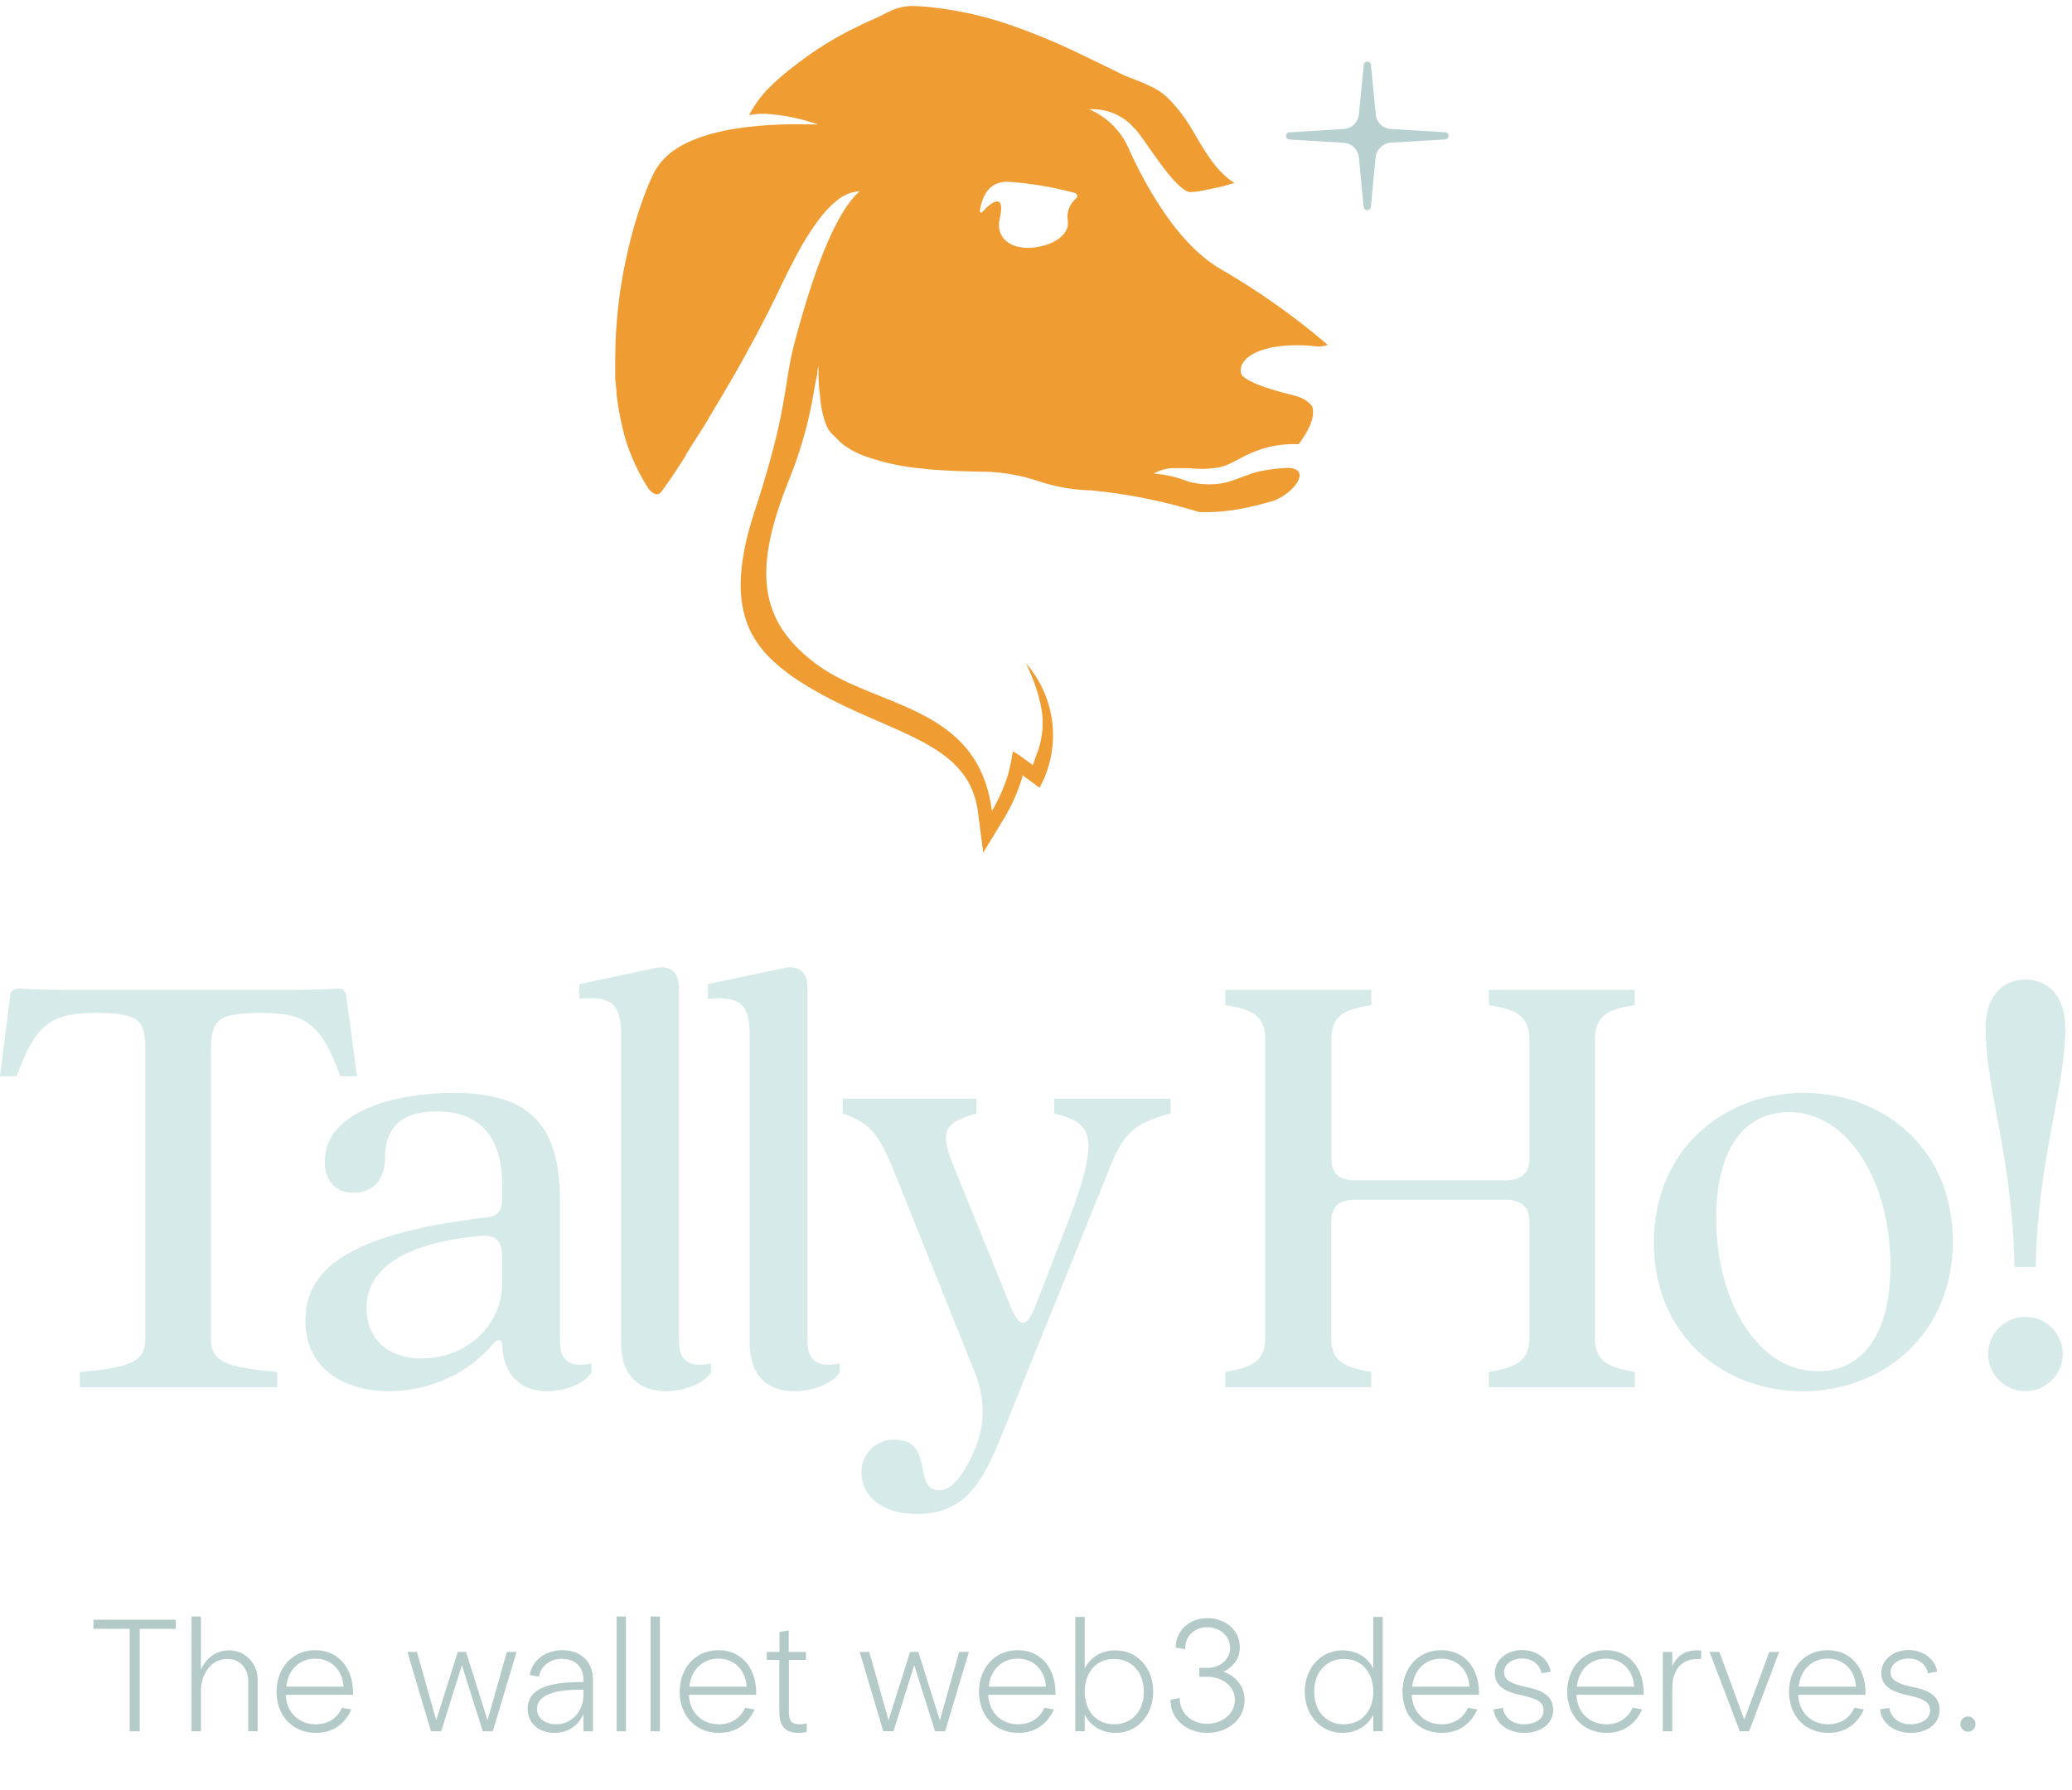
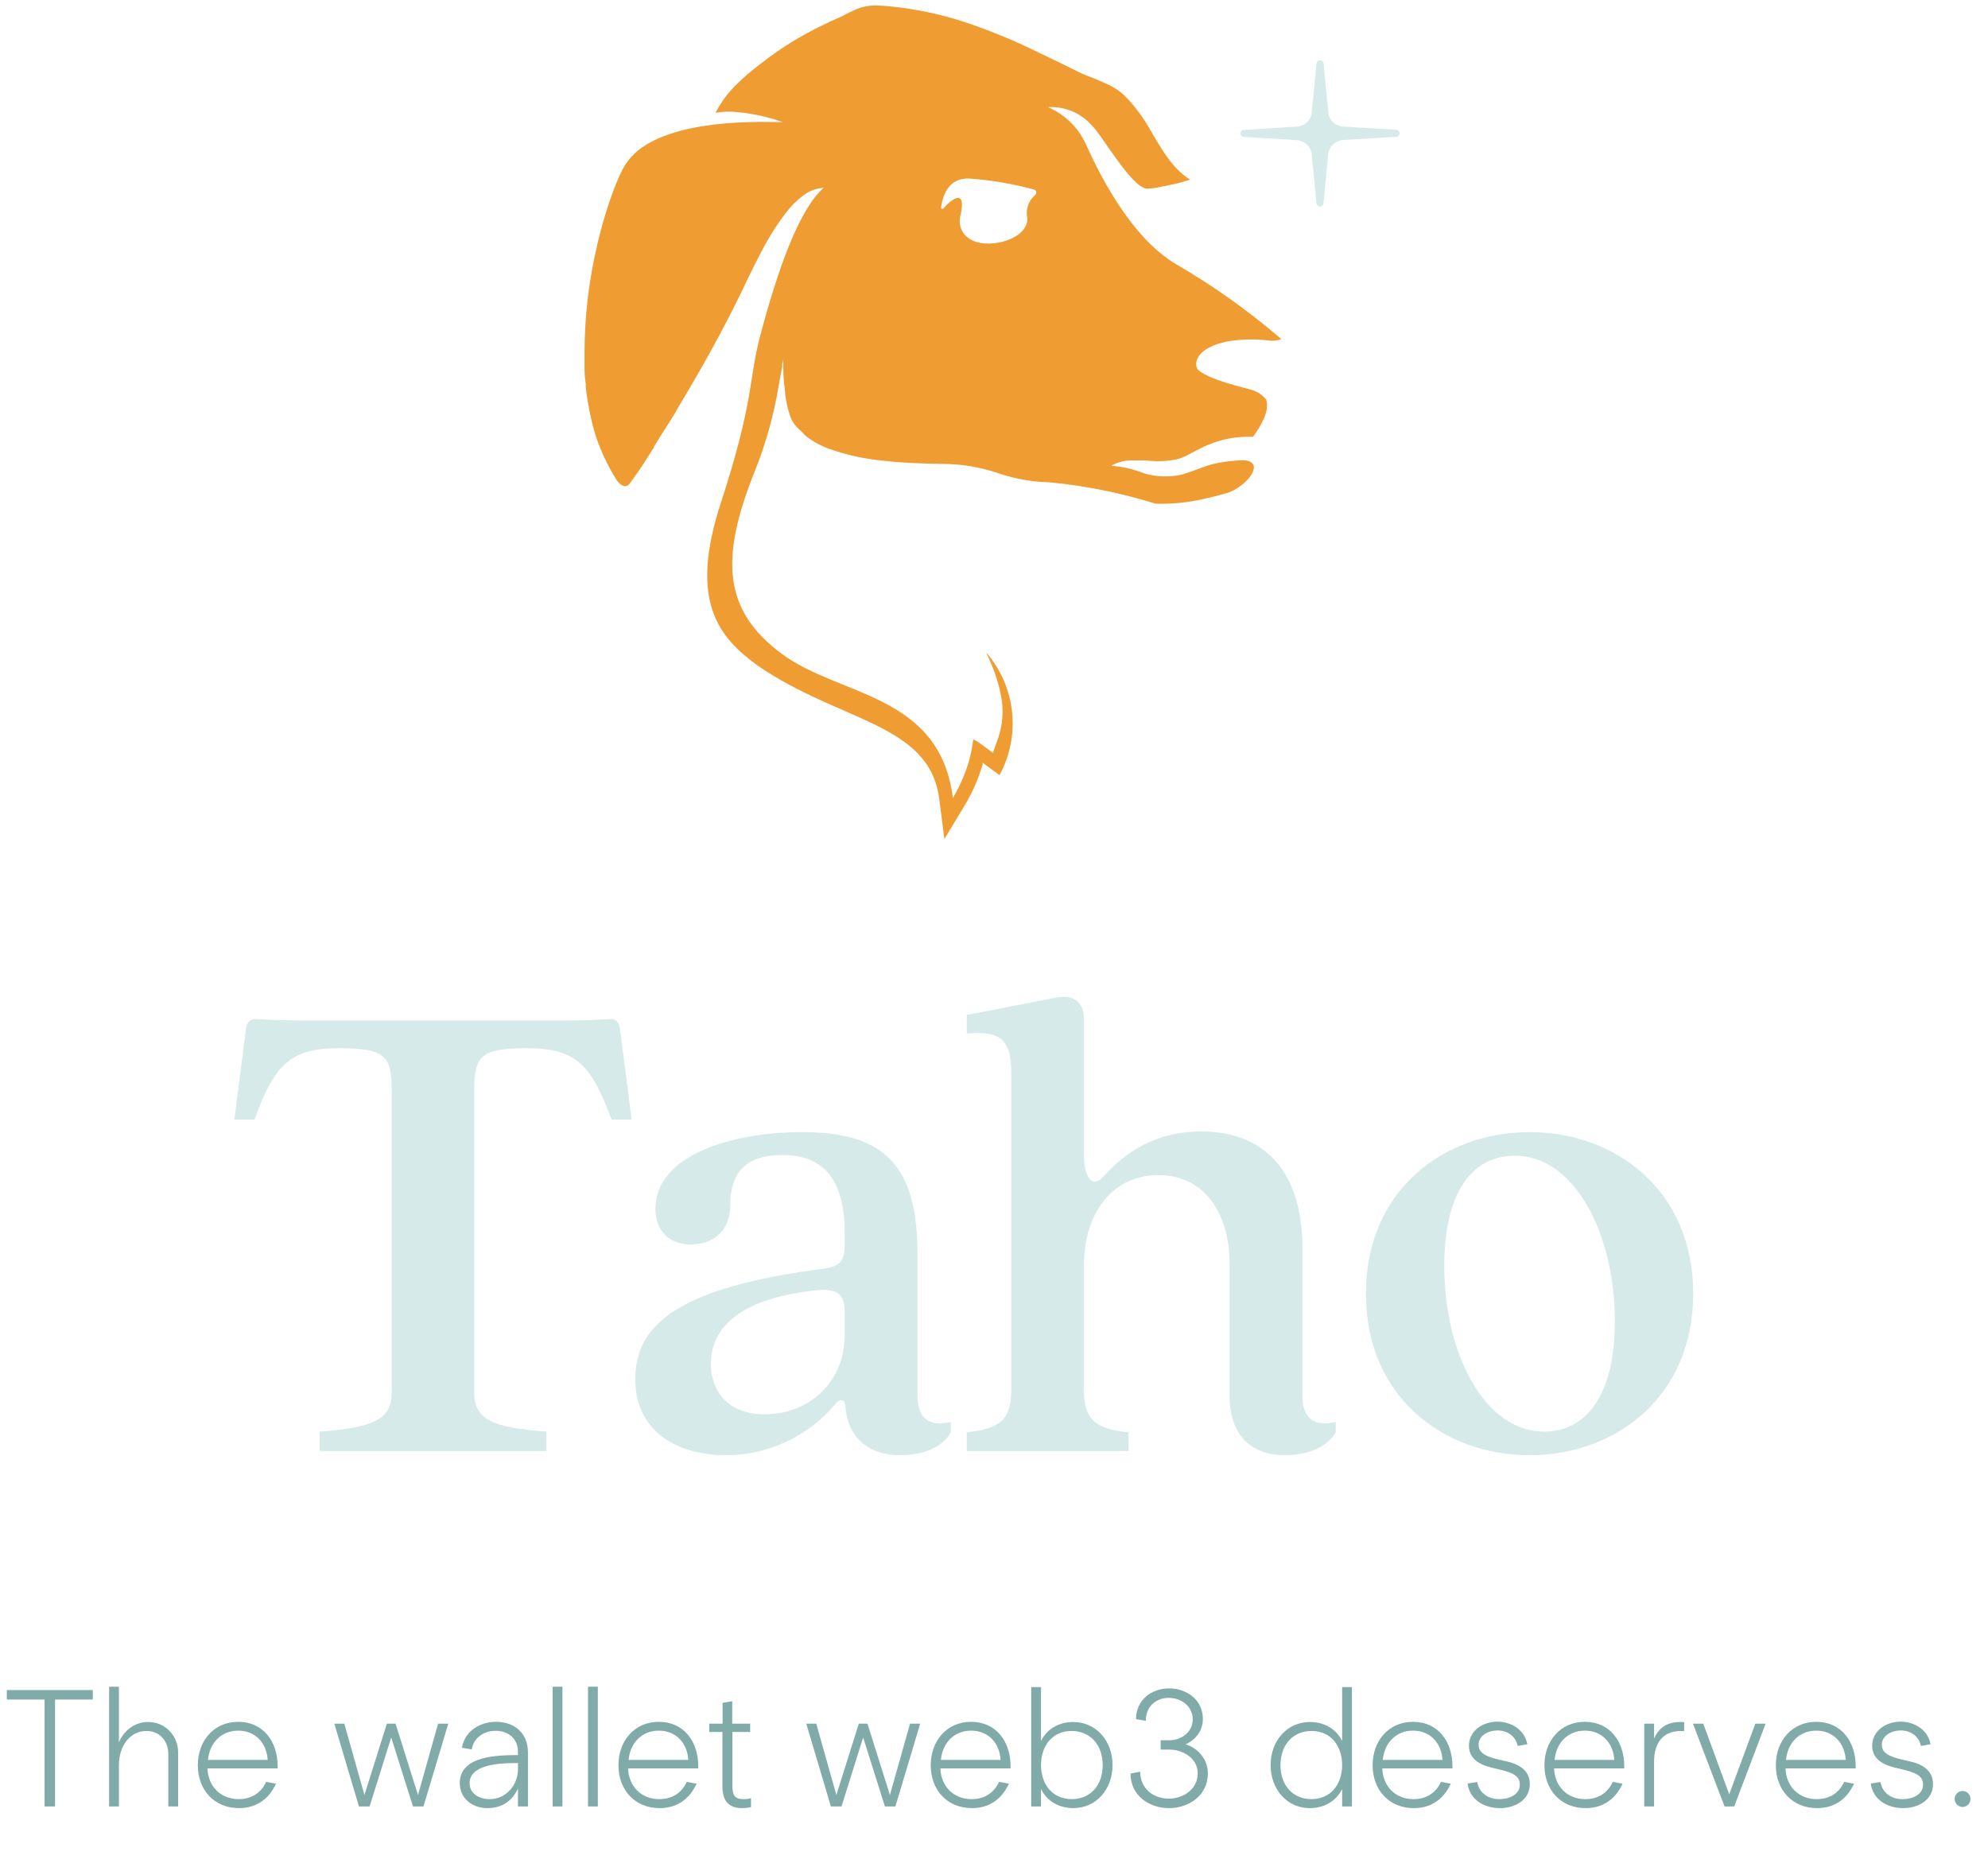
- <svg xmlns="http://www.w3.org/2000/svg" fill="none" height="247" viewBox="0 0 286 247" width="286">
-   <path clip-rule="evenodd" d="m85.727 185.323v-42.493c0-3.973-1.069-5.39-5.768-4.949v-2.028l10.467-2.21c2.043-.441 3.282.529 3.282 2.651v48.84c0 3.092 1.866 3.621 4.427 3.092v1.259c-1.062 1.587-3.725 2.563-6.211 2.563-3.516.013-6.198-1.952-6.198-6.725zm-65.666-.617c0 3.268-1.859 4.055-9.05 4.685v2.116h27.258v-2.116c-7.191-.624-9.139-1.417-9.139-4.685v-39.577c0-4.245.708-5.302 7.096-5.302 6.223 0 8.266 1.857 10.751 8.746h2.302l-1.505-11.221c-.016-.134-.059-.264-.127-.381-.067-.118-.158-.221-.266-.303-.108-.082-.231-.142-.362-.176-.132-.034-.268-.041-.403-.022-1.341.088-3.548.176-5.768.176h-32.476c-2.232 0-4.427-.088-5.692-.176-.734 0-1.176.252-1.265.882l-1.417 11.221h2.302c2.498-6.889 4.541-8.746 10.751-8.746 6.375 0 7.007 1.057 7.007 5.302zm46.851-16.612c-19.251 2.299-24.754 7.336-24.754 14.225 0 6.896 5.679 9.729 11.536 9.729 5.856 0 11.181-2.676 14.287-6.454.62-.794 1.328-.794 1.328.088.177 4.156 2.574 6.366 6.21 6.366 2.486 0 5.059-.976 6.122-2.563v-1.259c-2.574.529-4.345 0-4.345-3.092v-19.326c0-10.522-4.174-14.93-14.641-14.93-8.607 0-17.835 2.733-17.835 9.446 0 2.562 1.328 4.326 3.991 4.326 2.485 0 4.351-1.587 4.351-4.855 0-3.98 2.037-6.367 7.096-6.367 6.299 0 9.05 3.867 9.05 10.164v1.946c0 1.851-.797 2.38-2.397 2.556zm2.397 5.39v3.628c0 6.007-5.059 10.421-11.099 10.421-5.23 0-7.627-3.268-7.627-6.889 0-4.068 2.757-8.658 15.178-9.987 2.916-.353 3.548.8 3.548 2.827zm34.164-30.654v42.493c0 4.773 2.643 6.738 6.198 6.725 2.485 0 5.141-.976 6.21-2.563v-1.259c-2.561.529-4.427 0-4.427-3.092v-48.84c0-2.122-1.239-3.092-3.282-2.651l-10.467 2.21v2.028c4.699-.441 5.768.976 5.768 4.949zm15.438 60.427c-.014-.602.097-1.201.325-1.759.228-.559.569-1.064 1.001-1.486s.946-.751 1.511-.968c.565-.216 1.168-.314 1.773-.289 3.019 0 3.447 2.1 3.833 3.995.318 1.56.608 2.982 2.289 2.982 2.043 0 3.795-2.916 5.06-6.008 1.777-4.59.708-8.305-.532-11.221l-10.751-26.769c-2.22-5.39-3.282-6.624-7.096-8.035v-2.034h18.454v2.034c-4.793 1.411-5.148 2.557-2.839 8.035l7.633 18.822c1.151 2.739 2.125 2.739 3.283-.088l3.725-9.635c5.767-14.483 4.167-15.742-1.063-17.134v-2.034h16.058v2.034c-5.148 1.411-6.565 2.733-8.608 8.035l-14.596 36.139c-2.751 6.889-5.237 11.127-11.802 11.127-4.73 0-7.658-2.38-7.658-5.743zm101.24-18.551v-41.259c0-3.268 1.866-4.149 5.496-4.678v-2.123h-20.137v2.123c3.637.529 5.591 1.41 5.591 4.678v16.499c0 2.116-1.24 3.003-3.371 3.003h-20.674c-2.132 0-3.283-.887-3.283-3.003v-16.499c0-3.268 1.86-4.149 5.502-4.678v-2.123h-20.143v2.123c3.605.529 5.503 1.41 5.503 4.678v41.259c0 3.268-1.866 4.055-5.503 4.685v2.116h20.124v-2.116c-3.642-.624-5.502-1.417-5.502-4.685v-16.077c0-2.122 1.151-3.003 3.194-3.003h20.87c2.018 0 3.283.881 3.283 3.003v16.077c0 3.268-1.954 4.055-5.591 4.685v2.116h20.143v-2.116c-3.605-.624-5.502-1.417-5.502-4.685zm8.139-13.161c0-12.991 9.759-20.673 20.675-20.673s20.586 7.594 20.586 20.497c0 12.902-9.753 20.692-20.675 20.692s-20.586-7.62-20.586-20.516zm32.653 3.18c0-11.398-5.692-21.202-14.021-21.202-5.856 0-10.03 4.678-10.03 14.659 0 11.398 5.692 21.121 14.021 21.121 5.768 0 10.03-4.597 10.03-14.578zm18.632-39.495c-3.371 0-5.502 2.563-5.502 6.63 0 3.735.723 7.66 1.554 12.175 1.056 5.732 2.288 12.415 2.436 20.866h2.928c.163-8.436 1.418-15.111 2.495-20.837.851-4.527 1.591-8.461 1.591-12.204 0-4.067-2.131-6.63-5.502-6.63zm-3.613 48.027c-.964.943-1.515 2.226-1.535 3.571-.018 1.017.269 2.017.824 2.871.555.855 1.353 1.525 2.292 1.927s1.976.516 2.981.328c1.004-.188 1.93-.669 2.658-1.382.729-.713 1.228-1.626 1.434-2.623s.11-2.032-.277-2.974c-.387-.941-1.047-1.747-1.895-2.314-.849-.568-1.847-.871-2.869-.871-1.351-.003-2.649.524-3.613 1.467z" fill="#d6eae9" fill-rule="evenodd" />
-   <path d="m187.565 15.803.677-6.89c.02-.115.082-.219.172-.294.091-.075.205-.116.323-.116.119 0 .233.041.324.116.09.075.151.179.172.294l.661 6.874c.045.532.284 1.03.671 1.402.388.372.899.592 1.439.62l7.539.451c.117.021.222.081.298.171.076.089.117.203.117.319s-.041.23-.117.319c-.076.09-.181.15-.298.171l-7.555.451c-.536.038-1.042.261-1.428.631s-.627.863-.681 1.391l-.661 6.89c-.021.115-.082.219-.173.294-.091.075-.205.116-.323.116s-.233-.041-.324-.116c-.09-.075-.151-.179-.172-.294l-.661-6.874c-.051-.53-.292-1.024-.678-1.394-.387-.37-.894-.593-1.431-.627l-7.54-.451c-.116-.021-.222-.081-.298-.171-.076-.09-.117-.203-.117-.319s.041-.23.117-.32c.076-.09.182-.15.298-.171l7.54-.467c.537-.028 1.046-.246 1.433-.614s.627-.863.676-1.392z" fill="#b8d1d0" />
-   <path d="m175.571 47.95c1.897-.326 3.832-.384 5.745-.171.654.12 1.33.061 1.952-.171l-.236-.202c-4.517-3.847-9.38-7.277-14.529-10.249-6.847-3.95-11.459-13.873-12.812-16.875-1.071-2.327-2.978-4.178-5.352-5.194 1.161-.071 2.324.124 3.396.569 1.073.445 2.028 1.128 2.79 1.997 1.196.98 5.525 8.647 7.76 8.865.798-.029 1.591-.149 2.361-.358h.173l1.055-.249h.11l.834-.202 1.574-.451-.141-.093c-2.393-1.555-3.92-4.215-5.588-7.076-.878-1.532-1.935-2.957-3.148-4.246-.339-.361-.708-.694-1.102-.995-.404-.291-.83-.551-1.275-.778-.819-.404-1.574-.731-2.377-1.042-.803-.311-1.574-.591-2.156-.902l-2.22-1.089-4.47-2.146c-3.029-1.425-6.14-2.672-9.318-3.733-3.233-1.051-6.567-1.77-9.948-2.146-.873-.106-1.75-.168-2.629-.187-1.044-.008-2.077.216-3.022.653-.882.389-1.574.809-2.204 1.073-.63.264-1.574.684-2.298 1.058-3.064 1.455-5.957 3.239-8.626 5.319-1.389 1.021-2.695 2.15-3.903 3.375-1.018 1.07-1.881 2.274-2.566 3.577.721-.13 1.454-.188 2.188-.171 2.503.145 4.973.643 7.335 1.478-2.204 0-13.631-.607-19.723 3.437-1.171.779-2.141 1.817-2.833 3.033-.252.482-.582 1.182-.945 2.053-.046.127-.098.252-.157.373-1.055 2.731-1.912 5.532-2.566 8.383-1.176 4.95-1.773 10.017-1.779 15.101v2.349c0 .793.11 1.322.173 1.991v.42c.063.581.142 1.156.236 1.726l.095.544c.232 1.401.547 2.788.944 4.152.748 2.366 1.807 4.624 3.148 6.719.63.762 1.259 1.073 1.81.358l.394-.544c.457-.638 1.133-1.555 1.952-2.862l1.007-1.555v-.093l.96-1.555.22-.342c.708-1.135 1.574-2.38 2.298-3.717l.331-.544.976-1.649.283-.467 1.244-2.131.299-.513c.33-.591.661-1.182 1.007-1.773.11-.218.236-.435.362-.653l1.275-2.333c1.417-2.628 2.802-5.335 4.061-8.025.614-1.275 1.244-2.535 1.92-3.779.977-1.889 2.12-3.69 3.416-5.381.669-.871 1.446-1.655 2.314-2.333.856-.699 1.914-1.112 3.022-1.182-3.526 3.111-6.516 11.602-9.003 20.934-1.574 6.019-.819 8.943-5.462 23.127-4.612 13.904-.378 18.974 5.257 23.002 11.695 7.931 24.177 8.009 25.531 18.663l.724 5.583 2.928-4.821c1.05-1.766 1.88-3.652 2.471-5.615v-.264l2.377 1.742c1.488-2.715 2.105-5.812 1.771-8.881-.335-3.069-1.606-5.965-3.644-8.305.189.404.377.809.551 1.229.721 1.608 1.25 3.294 1.574 5.023.341 1.886.2 3.827-.41 5.646l-.771 2.162-1.873-1.369c-.282-.199-.582-.371-.897-.513-.142 1.049-.352 2.088-.63 3.11-.535 1.786-1.291 3.499-2.251 5.102-1.857-14.682-15.992-14.184-24.161-20.219-8.17-6.034-8.815-13.22-3.778-25.646 1.538-3.821 2.656-7.794 3.337-11.851.142-.918.315-1.82.519-2.722-.009-.13-.009-.259 0-.389l.142-.653c0 1.4 0 2.784.22 4.153.076 1.321.341 2.625.787 3.873.199.536.504 1.028.898 1.446.189.202.409.373.708.669.213.235.439.458.677.669 1.002.752 2.117 1.345 3.305 1.757 2.513.867 5.125 1.421 7.776 1.649 2.55.295 5.147.358 7.76.42h.394c2.712.016 5.403.473 7.964 1.353 2.291.759 4.684 1.174 7.099 1.229 5.082.484 10.099 1.49 14.97 3.002 2.076.062 4.153-.121 6.186-.544 1.432-.28 2.849-.653 4.25-1.073 3.148-1.322 5.32-4.915 1.023-4.432-1.011.064-2.016.199-3.007.404-1.432.28-2.865 1.026-4.722 1.555-1.747.393-3.566.345-5.289-.14-1.507-.602-3.1-.969-4.722-1.089.758-.426 1.602-.681 2.471-.747h2.503c1.475.184 2.97.121 4.423-.187 1.322-.373 2.692-1.369 4.376-2.037 1.642-.681 3.399-1.051 5.179-1.089h-.126 1.196c1.243-1.711 2.298-3.546 1.889-5.163-.481-.642-1.152-1.12-1.921-1.369-.944-.327-6.06-1.353-7.775-2.908-.63-1.026-.016-3.064 4.108-3.919zm-27.089-20.514c-.449.39-.784.891-.973 1.451-.188.56-.222 1.16-.098 1.737.142 1.82-2.062 3.266-4.722 3.546-3.416.373-5.241-1.555-4.722-3.857.897-3.795-1.07-2.551-2.393-1.026-.026.03-.061.051-.1.059s-.08.005-.117-.01c-.036-.016-.067-.042-.087-.076-.021-.034-.03-.073-.026-.113.567-3.904 2.88-4.059 3.919-4.059 3.124.22 6.219.74 9.24 1.555.077.031.143.082.193.148.049.066.08.144.088.225.008.082-.007.164-.042.238-.036.074-.091.137-.16.182z" fill="#ef9c32" />
-   <path d="m12.902 223.6v1.254h4.994v14.146h1.386v-14.146h4.994v-1.254zm18.702 4.224c-1.958 0-3.3 1.32-3.872 2.684v-7.348h-1.298v15.84h1.298v-5.5c0-2.42 1.408-4.488 3.652-4.488 1.826 0 2.882 1.408 2.882 3.058v6.93h1.298v-7.172c0-2.068-1.606-4.004-3.96-4.004zm17.127 5.852c0-3.256-1.892-5.874-5.214-5.874-3.256 0-5.346 2.552-5.346 5.742 0 3.256 2.156 5.676 5.456 5.676 2.266 0 3.938-1.166 4.884-3.234l-1.298-.242c-.682 1.496-1.98 2.288-3.63 2.288-2.398 0-4.048-1.694-4.136-4.07h9.284c0-.066 0-.22 0-.286zm-9.218-.836c.22-2.266 1.76-3.872 4.004-3.872 2.2 0 3.762 1.562 3.894 3.872zm30.446-4.796-2.662 9.438-2.97-9.438h-1.144l-2.97 9.438-2.662-9.438h-1.32l3.256 10.956h1.408l2.86-9.13 2.882 9.13h1.386l3.278-10.956zm7.663-.242c-2.222 0-4.158 1.298-4.51 3.432l1.298.22c.22-1.518 1.606-2.464 3.146-2.464 1.562 0 2.97.902 2.97 2.816v.396c-2.376.022-7.7-.022-7.7 3.696 0 2.046 1.65 3.322 3.652 3.322 2.09 0 3.366-1.1 4.048-2.596v2.376h1.32v-7.15c0-2.552-1.782-4.048-4.224-4.048zm2.904 6.27c0 2.046-1.54 3.96-3.74 3.96-1.364 0-2.662-.704-2.662-2.112 0-2.838 5.28-2.64 6.402-2.662zm5.881 4.928v-15.84h-1.298v15.84zm4.684 0v-15.84h-1.298v15.84zm13.285-5.324c0-3.256-1.892-5.874-5.214-5.874-3.256 0-5.346 2.552-5.346 5.742 0 3.256 2.156 5.676 5.456 5.676 2.266 0 3.938-1.166 4.884-3.234l-1.298-.242c-.682 1.496-1.98 2.288-3.63 2.288-2.398 0-4.048-1.694-4.136-4.07h9.284c0-.066 0-.22 0-.286zm-9.218-.836c.22-2.266 1.76-3.872 4.004-3.872 2.2 0 3.762 1.562 3.894 3.872zm16.087-3.696v-1.1h-2.376v-2.97l-1.276.22v2.75h-1.76v1.1h1.738v7.15c0 1.936.792 2.926 2.596 2.926.418 0 .792-.044 1.188-.132v-1.188c-.308.11-.66.132-.968.132-1.298 0-1.496-.616-1.496-1.914v-6.974zm21.148-1.1-2.662 9.438-2.97-9.438h-1.144l-2.97 9.438-2.662-9.438h-1.32l3.256 10.956h1.408l2.86-9.13 2.882 9.13h1.386l3.278-10.956zm13.298 5.632c0-3.256-1.892-5.874-5.214-5.874-3.256 0-5.346 2.552-5.346 5.742 0 3.256 2.156 5.676 5.456 5.676 2.266 0 3.938-1.166 4.884-3.234l-1.298-.242c-.682 1.496-1.98 2.288-3.63 2.288-2.398 0-4.048-1.694-4.136-4.07h9.284c0-.066 0-.22 0-.286zm-9.218-.836c.22-2.266 1.76-3.872 4.004-3.872 2.2 0 3.762 1.562 3.894 3.872zm11.951 6.16h1.298v-2.31c.814 1.672 2.464 2.53 4.268 2.53 3.036 0 5.192-2.486 5.192-5.698 0-3.19-2.156-5.698-5.214-5.698-1.76 0-3.432.836-4.246 2.508v-7.128h-1.298zm1.298-5.478c0-2.508 1.474-4.51 4.048-4.51 2.508 0 4.114 1.892 4.114 4.532s-1.628 4.488-4.092 4.488c-2.596 0-4.07-2.002-4.07-4.51zm11.842 1.122c0 2.926 2.464 4.576 5.082 4.576 2.596 0 5.148-1.65 5.148-4.576 0-1.848-1.254-3.344-2.948-3.872 1.452-.616 2.288-1.936 2.288-3.344 0-2.552-2.156-4.048-4.466-4.048-2.332 0-4.378 1.54-4.378 4.07l1.298.22c-.022-1.804 1.254-3.036 3.036-3.036 1.65 0 3.168 1.1 3.168 2.86 0 1.65-1.496 2.75-3.08 2.75h-1.166v1.232h1.144c1.826 0 3.762 1.144 3.762 3.146 0 2.09-1.892 3.344-3.828 3.344-2.046 0-3.784-1.342-3.784-3.564zm29.292-11.44h-1.298v7.128c-.814-1.672-2.486-2.508-4.246-2.508-3.058 0-5.214 2.508-5.214 5.698 0 3.212 2.156 5.698 5.192 5.698 1.804 0 3.454-.858 4.268-2.53v2.31h1.298zm-1.298 10.318c0 2.508-1.474 4.51-4.07 4.51-2.464 0-4.092-1.848-4.092-4.488s1.606-4.532 4.114-4.532c2.574 0 4.048 2.002 4.048 4.51zm14.592.154c0-3.256-1.892-5.874-5.214-5.874-3.256 0-5.346 2.552-5.346 5.742 0 3.256 2.156 5.676 5.456 5.676 2.266 0 3.938-1.166 4.884-3.234l-1.298-.242c-.682 1.496-1.98 2.288-3.63 2.288-2.398 0-4.048-1.694-4.136-4.07h9.284c0-.066 0-.22 0-.286zm-9.218-.836c.22-2.266 1.76-3.872 4.004-3.872 2.2 0 3.762 1.562 3.894 3.872zm12.677-2.002c0-1.232 1.298-1.892 2.508-1.892 1.276 0 2.398.726 2.662 2.046l1.276-.22c-.33-1.892-2.112-2.992-3.96-2.992-1.958 0-3.762 1.232-3.762 3.19 0 2.178 2.222 2.728 3.52 3.014 2.046.462 3.212.858 3.212 2.112 0 1.43-1.54 1.936-2.706 1.936-1.474 0-2.684-.814-2.926-2.266l-1.276.198c.264 2.2 2.265 3.256 4.268 3.256 2.024 0 3.96-1.078 3.96-3.19 0-2.354-2.42-2.86-3.454-3.08-2.09-.462-3.322-.88-3.322-2.112zm19.271 2.838c0-3.256-1.892-5.874-5.214-5.874-3.256 0-5.346 2.552-5.346 5.742 0 3.256 2.156 5.676 5.456 5.676 2.266 0 3.938-1.166 4.884-3.234l-1.298-.242c-.682 1.496-1.98 2.288-3.63 2.288-2.398 0-4.048-1.694-4.136-4.07h9.284c0-.066 0-.22 0-.286zm-9.218-.836c.22-2.266 1.76-3.872 4.004-3.872 2.2 0 3.762 1.562 3.894 3.872zm17.143-4.972c-.154-.044-.352-.044-.528-.044-1.672 0-2.816.726-3.454 2.2v-1.98h-1.298v10.956h1.298v-5.94c0-2.464 1.21-4.246 3.982-4.026zm9.414.176-3.454 9.35-3.432-9.35h-1.364l4.18 10.956h1.276l4.158-10.956zm13.276 5.632c0-3.256-1.892-5.874-5.214-5.874-3.256 0-5.346 2.552-5.346 5.742 0 3.256 2.156 5.676 5.456 5.676 2.266 0 3.938-1.166 4.884-3.234l-1.298-.242c-.682 1.496-1.98 2.288-3.63 2.288-2.398 0-4.048-1.694-4.136-4.07h9.284c0-.066 0-.22 0-.286zm-9.218-.836c.22-2.266 1.76-3.872 4.004-3.872 2.2 0 3.762 1.562 3.894 3.872zm12.677-2.002c0-1.232 1.298-1.892 2.508-1.892 1.276 0 2.398.726 2.662 2.046l1.276-.22c-.33-1.892-2.112-2.992-3.96-2.992-1.958 0-3.762 1.232-3.762 3.19 0 2.178 2.222 2.728 3.52 3.014 2.046.462 3.212.858 3.212 2.112 0 1.43-1.54 1.936-2.706 1.936-1.474 0-2.684-.814-2.926-2.266l-1.276.198c.264 2.2 2.266 3.256 4.268 3.256 2.024 0 3.96-1.078 3.96-3.19 0-2.354-2.42-2.86-3.454-3.08-2.09-.462-3.322-.88-3.322-2.112zm10.692 8.228c.572 0 1.034-.484 1.034-1.056 0-.594-.462-1.056-1.034-1.056s-1.056.462-1.056 1.056c0 .572.484 1.056 1.056 1.056z" fill="#b4cac9" />
+ <svg xmlns="http://www.w3.org/2000/svg" width="263" height="247" viewBox="0 0 263 247" fill="none">
+   <path d="M0.902 223.6V224.854H5.896V239H7.282V224.854H12.276V223.6H0.902ZM19.604 227.824C17.646 227.824 16.304 229.144 15.732 230.508V223.16H14.434V239H15.732V233.5C15.732 231.08 17.14 229.012 19.384 229.012C21.21 229.012 22.266 230.42 22.266 232.07V239H23.564V231.828C23.564 229.76 21.958 227.824 19.604 227.824ZM36.731 233.676C36.731 230.42 34.839 227.802 31.517 227.802C28.261 227.802 26.171 230.354 26.171 233.544C26.171 236.8 28.327 239.22 31.627 239.22C33.893 239.22 35.565 238.054 36.511 235.986L35.213 235.744C34.531 237.24 33.233 238.032 31.583 238.032C29.185 238.032 27.535 236.338 27.447 233.962H36.731C36.731 233.896 36.731 233.742 36.731 233.676ZM27.513 232.84C27.733 230.574 29.273 228.968 31.517 228.968C33.717 228.968 35.279 230.53 35.411 232.84H27.513ZM57.959 228.044L55.297 237.482L52.327 228.044H51.183L48.213 237.482L45.551 228.044H44.231L47.487 239H48.895L51.755 229.87L54.637 239H56.023L59.301 228.044H57.959ZM65.621 227.802C63.4 227.802 61.464 229.1 61.111 231.234L62.41 231.454C62.63 229.936 64.016 228.99 65.555 228.99C67.118 228.99 68.525 229.892 68.525 231.806V232.202C66.15 232.224 60.825 232.18 60.825 235.898C60.825 237.944 62.475 239.22 64.478 239.22C66.567 239.22 67.844 238.12 68.525 236.624V239H69.846V231.85C69.846 229.298 68.064 227.802 65.621 227.802ZM68.525 234.072C68.525 236.118 66.986 238.032 64.785 238.032C63.422 238.032 62.123 237.328 62.123 235.92C62.123 233.082 67.403 233.28 68.525 233.258V234.072ZM74.406 239V223.16H73.108V239H74.406ZM79.09 239V223.16H77.792V239H79.09ZM92.375 233.676C92.375 230.42 90.483 227.802 87.161 227.802C83.905 227.802 81.815 230.354 81.815 233.544C81.815 236.8 83.971 239.22 87.271 239.22C89.537 239.22 91.209 238.054 92.155 235.986L90.857 235.744C90.175 237.24 88.877 238.032 87.227 238.032C84.829 238.032 83.179 236.338 83.091 233.962H92.375C92.375 233.896 92.375 233.742 92.375 233.676ZM83.157 232.84C83.377 230.574 84.917 228.968 87.161 228.968C89.361 228.968 90.923 230.53 91.055 232.84H83.157ZM99.244 229.144V228.044H96.868V225.074L95.592 225.294V228.044H93.832V229.144H95.57V236.294C95.57 238.23 96.362 239.22 98.166 239.22C98.584 239.22 98.958 239.176 99.354 239.088V237.9C99.046 238.01 98.694 238.032 98.386 238.032C97.088 238.032 96.89 237.416 96.89 236.118V229.144H99.244ZM120.392 228.044L117.73 237.482L114.76 228.044H113.616L110.646 237.482L107.984 228.044H106.664L109.92 239H111.328L114.188 229.87L117.07 239H118.456L121.734 228.044H120.392ZM133.69 233.676C133.69 230.42 131.798 227.802 128.476 227.802C125.22 227.802 123.13 230.354 123.13 233.544C123.13 236.8 125.286 239.22 128.586 239.22C130.852 239.22 132.524 238.054 133.47 235.986L132.172 235.744C131.49 237.24 130.192 238.032 128.542 238.032C126.144 238.032 124.494 236.338 124.406 233.962H133.69C133.69 233.896 133.69 233.742 133.69 233.676ZM124.472 232.84C124.692 230.574 126.232 228.968 128.476 228.968C130.676 228.968 132.238 230.53 132.37 232.84H124.472ZM136.423 239H137.721V236.69C138.535 238.362 140.185 239.22 141.989 239.22C145.025 239.22 147.181 236.734 147.181 233.522C147.181 230.332 145.025 227.824 141.967 227.824C140.207 227.824 138.535 228.66 137.721 230.332V223.204H136.423V239ZM137.721 233.522C137.721 231.014 139.195 229.012 141.769 229.012C144.277 229.012 145.883 230.904 145.883 233.544C145.883 236.184 144.255 238.032 141.791 238.032C139.195 238.032 137.721 236.03 137.721 233.522ZM149.563 234.644C149.563 237.57 152.027 239.22 154.645 239.22C157.241 239.22 159.793 237.57 159.793 234.644C159.793 232.796 158.539 231.3 156.845 230.772C158.297 230.156 159.133 228.836 159.133 227.428C159.133 224.876 156.977 223.38 154.667 223.38C152.335 223.38 150.289 224.92 150.289 227.45L151.587 227.67C151.565 225.866 152.841 224.634 154.623 224.634C156.273 224.634 157.791 225.734 157.791 227.494C157.791 229.144 156.295 230.244 154.711 230.244H153.545V231.476H154.689C156.515 231.476 158.451 232.62 158.451 234.622C158.451 236.712 156.559 237.966 154.623 237.966C152.577 237.966 150.839 236.624 150.839 234.402L149.563 234.644ZM178.855 223.204H177.557V230.332C176.743 228.66 175.071 227.824 173.311 227.824C170.253 227.824 168.097 230.332 168.097 233.522C168.097 236.734 170.253 239.22 173.289 239.22C175.093 239.22 176.743 238.362 177.557 236.69V239H178.855V223.204ZM177.557 233.522C177.557 236.03 176.083 238.032 173.487 238.032C171.023 238.032 169.395 236.184 169.395 233.544C169.395 230.904 171.001 229.012 173.509 229.012C176.083 229.012 177.557 231.014 177.557 233.522ZM192.149 233.676C192.149 230.42 190.257 227.802 186.935 227.802C183.679 227.802 181.589 230.354 181.589 233.544C181.589 236.8 183.745 239.22 187.045 239.22C189.311 239.22 190.983 238.054 191.929 235.986L190.631 235.744C189.949 237.24 188.651 238.032 187.001 238.032C184.603 238.032 182.953 236.338 182.865 233.962H192.149C192.149 233.896 192.149 233.742 192.149 233.676ZM182.931 232.84C183.151 230.574 184.691 228.968 186.935 228.968C189.135 228.968 190.697 230.53 190.829 232.84H182.931ZM195.608 230.838C195.608 229.606 196.906 228.946 198.116 228.946C199.392 228.946 200.514 229.672 200.778 230.992L202.054 230.772C201.724 228.88 199.942 227.78 198.094 227.78C196.136 227.78 194.332 229.012 194.332 230.97C194.332 233.148 196.554 233.698 197.852 233.984C199.898 234.446 201.064 234.842 201.064 236.096C201.064 237.526 199.524 238.032 198.358 238.032C196.884 238.032 195.674 237.218 195.432 235.766L194.156 235.964C194.42 238.164 196.421 239.22 198.424 239.22C200.448 239.22 202.384 238.142 202.384 236.03C202.384 233.676 199.964 233.17 198.93 232.95C196.84 232.488 195.608 232.07 195.608 230.838ZM214.879 233.676C214.879 230.42 212.987 227.802 209.665 227.802C206.409 227.802 204.319 230.354 204.319 233.544C204.319 236.8 206.475 239.22 209.775 239.22C212.041 239.22 213.713 238.054 214.659 235.986L213.361 235.744C212.679 237.24 211.381 238.032 209.731 238.032C207.333 238.032 205.683 236.338 205.595 233.962H214.879C214.879 233.896 214.879 233.742 214.879 233.676ZM205.661 232.84C205.881 230.574 207.421 228.968 209.665 228.968C211.865 228.968 213.427 230.53 213.559 232.84H205.661ZM222.804 227.868C222.65 227.824 222.452 227.824 222.276 227.824C220.604 227.824 219.46 228.55 218.822 230.024V228.044H217.524V239H218.822V233.06C218.822 230.596 220.032 228.814 222.804 229.034V227.868ZM232.218 228.044L228.764 237.394L225.332 228.044H223.968L228.148 239H229.424L233.582 228.044H232.218ZM245.494 233.676C245.494 230.42 243.602 227.802 240.28 227.802C237.024 227.802 234.934 230.354 234.934 233.544C234.934 236.8 237.09 239.22 240.39 239.22C242.656 239.22 244.328 238.054 245.274 235.986L243.976 235.744C243.294 237.24 241.996 238.032 240.346 238.032C237.948 238.032 236.298 236.338 236.21 233.962H245.494C245.494 233.896 245.494 233.742 245.494 233.676ZM236.276 232.84C236.496 230.574 238.036 228.968 240.28 228.968C242.48 228.968 244.042 230.53 244.174 232.84H236.276ZM248.953 230.838C248.953 229.606 250.251 228.946 251.461 228.946C252.737 228.946 253.859 229.672 254.123 230.992L255.399 230.772C255.069 228.88 253.287 227.78 251.439 227.78C249.481 227.78 247.677 229.012 247.677 230.97C247.677 233.148 249.899 233.698 251.197 233.984C253.243 234.446 254.409 234.842 254.409 236.096C254.409 237.526 252.869 238.032 251.703 238.032C250.229 238.032 249.019 237.218 248.777 235.766L247.501 235.964C247.765 238.164 249.767 239.22 251.769 239.22C253.793 239.22 255.729 238.142 255.729 236.03C255.729 233.676 253.309 233.17 252.275 232.95C250.185 232.488 248.953 232.07 248.953 230.838ZM259.645 239.066C260.217 239.066 260.679 238.582 260.679 238.01C260.679 237.416 260.217 236.954 259.645 236.954C259.073 236.954 258.589 237.416 258.589 238.01C258.589 238.582 259.073 239.066 259.645 239.066Z" fill="#81ABA8" />
+   <path d="M42.283 191.978H72.279V189.41C64.849 188.859 62.739 187.667 62.739 184.181V144.369C62.739 139.691 63.565 138.682 69.711 138.682C76.224 138.682 78.242 140.883 80.902 148.13H83.562L82.003 136.022C81.911 135.196 81.361 134.737 80.535 134.829C79.251 134.921 77.049 135.013 74.848 135.013H39.806C37.605 135.013 35.311 134.921 34.027 134.829C33.202 134.737 32.651 135.196 32.559 136.022L31 148.13H33.66C36.321 140.883 38.339 138.682 44.852 138.682C50.998 138.682 51.823 139.691 51.823 144.369V184.181C51.823 187.667 49.713 188.859 42.283 189.41V191.978Z" fill="#D6EAE9" />
+   <path d="M96.06 192.529C102.298 192.529 107.435 189.41 110.37 185.924C111.104 184.915 111.838 185.098 111.838 186.107C112.113 189.868 114.59 192.529 119.085 192.529C121.837 192.529 124.681 191.611 125.781 189.501V188.125C123.121 188.768 121.378 187.85 121.378 184.64V165.835C121.378 154.093 116.883 149.781 106.151 149.781C96.611 149.781 86.704 152.9 86.704 159.964C86.704 162.624 88.355 164.642 91.382 164.642C94.226 164.642 96.611 162.991 96.611 159.413C96.611 155.377 98.445 152.809 103.491 152.809C109.27 152.809 111.746 156.478 111.746 163.083V164.734C111.746 166.935 111.013 167.577 108.903 167.853C90.006 170.329 84.043 175.1 84.043 182.438C84.043 189.593 89.823 192.529 96.06 192.529ZM101.197 187.116C96.244 187.116 94.042 183.998 94.042 180.42C94.042 176.567 96.611 171.889 108.077 170.696C111.104 170.421 111.746 171.522 111.746 173.632V176.659C111.746 182.713 107.16 187.116 101.197 187.116Z" fill="#D6EAE9" />
+   <path d="M170.011 192.529C172.672 192.529 175.515 191.611 176.708 189.501V188.125C174.048 188.768 172.305 187.85 172.305 184.64V165.192C172.305 153.359 165.7 149.69 159.004 149.69C151.481 149.69 147.629 153.909 145.886 155.744C144.693 157.12 143.409 156.111 143.409 152.809V134.921C143.409 132.628 142.125 131.527 139.74 131.985L127.906 134.279V136.755C132.401 136.297 133.777 137.673 133.777 141.801V183.998C133.777 187.85 132.218 189.043 127.906 189.501V191.978H149.28V189.501C144.969 189.043 143.409 187.85 143.409 183.998V167.302C143.409 160.514 147.17 155.469 153.224 155.469C159.37 155.469 162.673 160.514 162.673 167.302V184.731C162.673 190.144 165.792 192.529 170.011 192.529Z" fill="#D6EAE9" />
+   <path d="M202.351 192.529C213.634 192.529 224 184.915 224 171.155C224 157.395 213.634 149.781 202.351 149.781C191.068 149.781 180.702 157.395 180.702 171.155C180.702 184.915 191.068 192.529 202.351 192.529ZM204.278 189.41C196.48 189.41 191.068 179.227 191.068 167.486C191.068 157.487 194.921 152.9 200.425 152.9C208.222 152.9 213.634 163.083 213.634 174.824C213.634 184.823 209.69 189.41 204.278 189.41Z" fill="#D6EAE9" />
+   <path d="M173.539 14.855L174.174 8.354C174.193 8.246 174.25 8.148 174.335 8.077C174.42 8.006 174.528 7.968 174.638 7.968C174.749 7.968 174.857 8.006 174.942 8.077C175.026 8.148 175.084 8.246 175.103 8.354L175.723 14.841C175.765 15.342 175.988 15.812 176.352 16.163C176.715 16.514 177.194 16.722 177.7 16.748L184.767 17.174C184.876 17.193 184.975 17.25 185.046 17.335C185.117 17.419 185.156 17.526 185.156 17.636C185.156 17.746 185.117 17.853 185.046 17.938C184.975 18.022 184.876 18.079 184.767 18.098L177.685 18.524C177.183 18.559 176.709 18.77 176.347 19.119C175.985 19.468 175.759 19.933 175.708 20.432L175.088 26.932C175.069 27.041 175.012 27.139 174.927 27.21C174.842 27.281 174.735 27.319 174.624 27.319C174.513 27.319 174.406 27.281 174.321 27.21C174.236 27.139 174.178 27.041 174.159 26.932L173.539 20.446C173.491 19.947 173.266 19.48 172.904 19.131C172.541 18.781 172.066 18.571 171.562 18.539L164.495 18.113C164.386 18.094 164.287 18.037 164.216 17.952C164.145 17.868 164.106 17.761 164.106 17.651C164.106 17.541 164.145 17.434 164.216 17.349C164.287 17.265 164.386 17.208 164.495 17.189L171.562 16.748C172.066 16.722 172.543 16.516 172.906 16.169C173.269 15.821 173.494 15.355 173.539 14.855V14.855Z" fill="#D6EAE9" />
+   <path d="M162.297 45.188C164.075 44.88 165.889 44.826 167.682 45.026C168.295 45.14 168.928 45.084 169.512 44.865L169.291 44.674C165.057 41.045 160.498 37.808 155.672 35.004C149.254 31.276 144.931 21.914 143.663 19.082C142.659 16.886 140.871 15.139 138.646 14.18C139.735 14.114 140.824 14.297 141.83 14.717C142.835 15.137 143.73 15.782 144.444 16.602C145.566 17.526 149.623 24.761 151.718 24.966C152.467 24.939 153.209 24.825 153.931 24.628H154.094L155.082 24.394H155.186L155.967 24.203L157.443 23.777L157.31 23.689C155.067 22.222 153.636 19.713 152.072 17.012C151.249 15.567 150.259 14.223 149.121 13.006C148.804 12.665 148.459 12.351 148.089 12.067C147.71 11.792 147.311 11.547 146.894 11.333C146.126 10.952 145.418 10.644 144.666 10.35C143.913 10.057 143.19 9.793 142.644 9.499L140.564 8.472L136.374 6.447C133.535 5.102 130.618 3.926 127.639 2.925C124.609 1.934 121.485 1.255 118.315 0.9C117.497 0.8 116.675 0.741 115.851 0.724C114.872 0.717 113.904 0.927 113.018 1.34C112.192 1.707 111.543 2.103 110.952 2.353C110.362 2.602 109.477 2.998 108.798 3.35C105.926 4.723 103.215 6.406 100.713 8.369C99.411 9.333 98.187 10.398 97.054 11.553C96.1 12.563 95.291 13.699 94.649 14.929C95.325 14.806 96.013 14.752 96.7 14.767C99.047 14.904 101.362 15.374 103.575 16.161C101.51 16.161 90.798 15.589 85.088 19.404C83.991 20.139 83.081 21.119 82.433 22.266C82.197 22.721 81.887 23.381 81.547 24.203C81.504 24.323 81.455 24.441 81.4 24.555C80.411 27.132 79.608 29.775 78.995 32.465C77.892 37.135 77.333 41.916 77.328 46.714C77.328 47.447 77.328 48.181 77.328 48.93C77.328 49.678 77.431 50.177 77.49 50.808V51.204C77.549 51.752 77.623 52.295 77.711 52.833L77.8 53.347C78.017 54.669 78.313 55.977 78.685 57.265C79.386 59.497 80.378 61.628 81.636 63.604C82.226 64.323 82.816 64.617 83.333 63.942L83.701 63.428C84.129 62.827 84.764 61.961 85.531 60.728L86.475 59.261V59.172L87.375 57.705L87.582 57.382C88.246 56.311 89.057 55.137 89.736 53.875L90.046 53.361L90.96 51.806L91.226 51.366L92.392 49.355L92.672 48.871C92.982 48.313 93.292 47.756 93.616 47.198C93.719 46.993 93.838 46.787 93.956 46.582L95.151 44.381C96.479 41.901 97.777 39.347 98.957 36.809C99.533 35.605 100.123 34.416 100.757 33.243C101.673 31.46 102.744 29.761 103.959 28.165C104.586 27.343 105.315 26.604 106.128 25.964C106.93 25.305 107.922 24.915 108.961 24.849C105.656 27.784 102.852 35.796 100.521 44.601C99.046 50.28 99.754 53.038 95.401 66.422C91.079 79.541 95.047 84.325 100.329 88.126C111.292 95.609 122.992 95.683 124.261 105.735L124.939 111.003L127.684 106.454C128.668 104.788 129.446 103.009 130 101.157V100.907L132.228 102.551C133.623 99.989 134.201 97.067 133.888 94.171C133.574 91.275 132.383 88.542 130.472 86.335C130.649 86.717 130.826 87.098 130.989 87.495C131.665 89.012 132.16 90.602 132.464 92.234C132.784 94.014 132.652 95.845 132.08 97.561L131.357 99.601L129.602 98.31C129.338 98.122 129.056 97.96 128.761 97.825C128.628 98.815 128.431 99.796 128.171 100.76C127.669 102.445 126.96 104.062 126.061 105.574C124.32 91.721 111.07 92.19 103.413 86.497C95.756 80.803 95.151 74.023 99.872 62.298C101.313 58.693 102.362 54.944 103 51.116C103.133 50.25 103.295 49.399 103.487 48.548C103.478 48.426 103.478 48.303 103.487 48.181L103.62 47.565C103.62 48.886 103.62 50.192 103.826 51.483C103.897 52.73 104.146 53.96 104.564 55.137C104.75 55.643 105.036 56.107 105.405 56.502C105.582 56.693 105.788 56.854 106.069 57.133C106.269 57.354 106.48 57.565 106.703 57.764C107.643 58.474 108.688 59.033 109.802 59.422C112.157 60.24 114.605 60.763 117.09 60.977C119.48 61.256 121.915 61.315 124.364 61.374H124.733C127.275 61.388 129.797 61.82 132.198 62.65C134.345 63.367 136.589 63.758 138.853 63.81C143.616 64.266 148.319 65.215 152.884 66.642C154.83 66.7 156.777 66.528 158.682 66.128C160.025 65.864 161.353 65.512 162.666 65.116C165.617 63.868 167.653 60.479 163.625 60.934C162.678 60.994 161.736 61.121 160.807 61.315C159.464 61.579 158.122 62.283 156.381 62.782C154.743 63.153 153.038 63.108 151.423 62.65C150.01 62.083 148.517 61.736 146.997 61.623C147.707 61.221 148.498 60.98 149.313 60.919C150.14 60.919 150.922 60.919 151.659 60.919C153.041 61.093 154.443 61.033 155.805 60.743C157.045 60.391 158.328 59.451 159.907 58.82C161.446 58.178 163.092 57.829 164.761 57.793H164.643C165.012 57.793 165.381 57.793 165.764 57.793C166.93 56.179 167.918 54.447 167.535 52.921C167.084 52.316 166.455 51.864 165.735 51.63C164.849 51.322 160.054 50.353 158.446 48.886C157.856 47.917 158.431 45.995 162.297 45.188ZM136.905 25.832C136.485 26.2 136.17 26.672 135.994 27.201C135.818 27.73 135.786 28.295 135.902 28.84C136.035 30.557 133.969 31.922 131.476 32.186C128.274 32.538 126.562 30.718 127.049 28.547C127.89 24.966 126.046 26.14 124.807 27.578C124.782 27.606 124.749 27.626 124.713 27.634C124.676 27.642 124.638 27.639 124.603 27.624C124.569 27.61 124.54 27.584 124.521 27.552C124.502 27.52 124.493 27.483 124.497 27.446C125.028 23.763 127.197 23.616 128.171 23.616C131.099 23.823 133.999 24.315 136.831 25.084C136.903 25.113 136.966 25.161 137.012 25.223C137.058 25.285 137.087 25.359 137.095 25.436C137.102 25.512 137.088 25.59 137.055 25.66C137.022 25.73 136.97 25.789 136.905 25.832Z" fill="#EF9C32" />
</svg>
